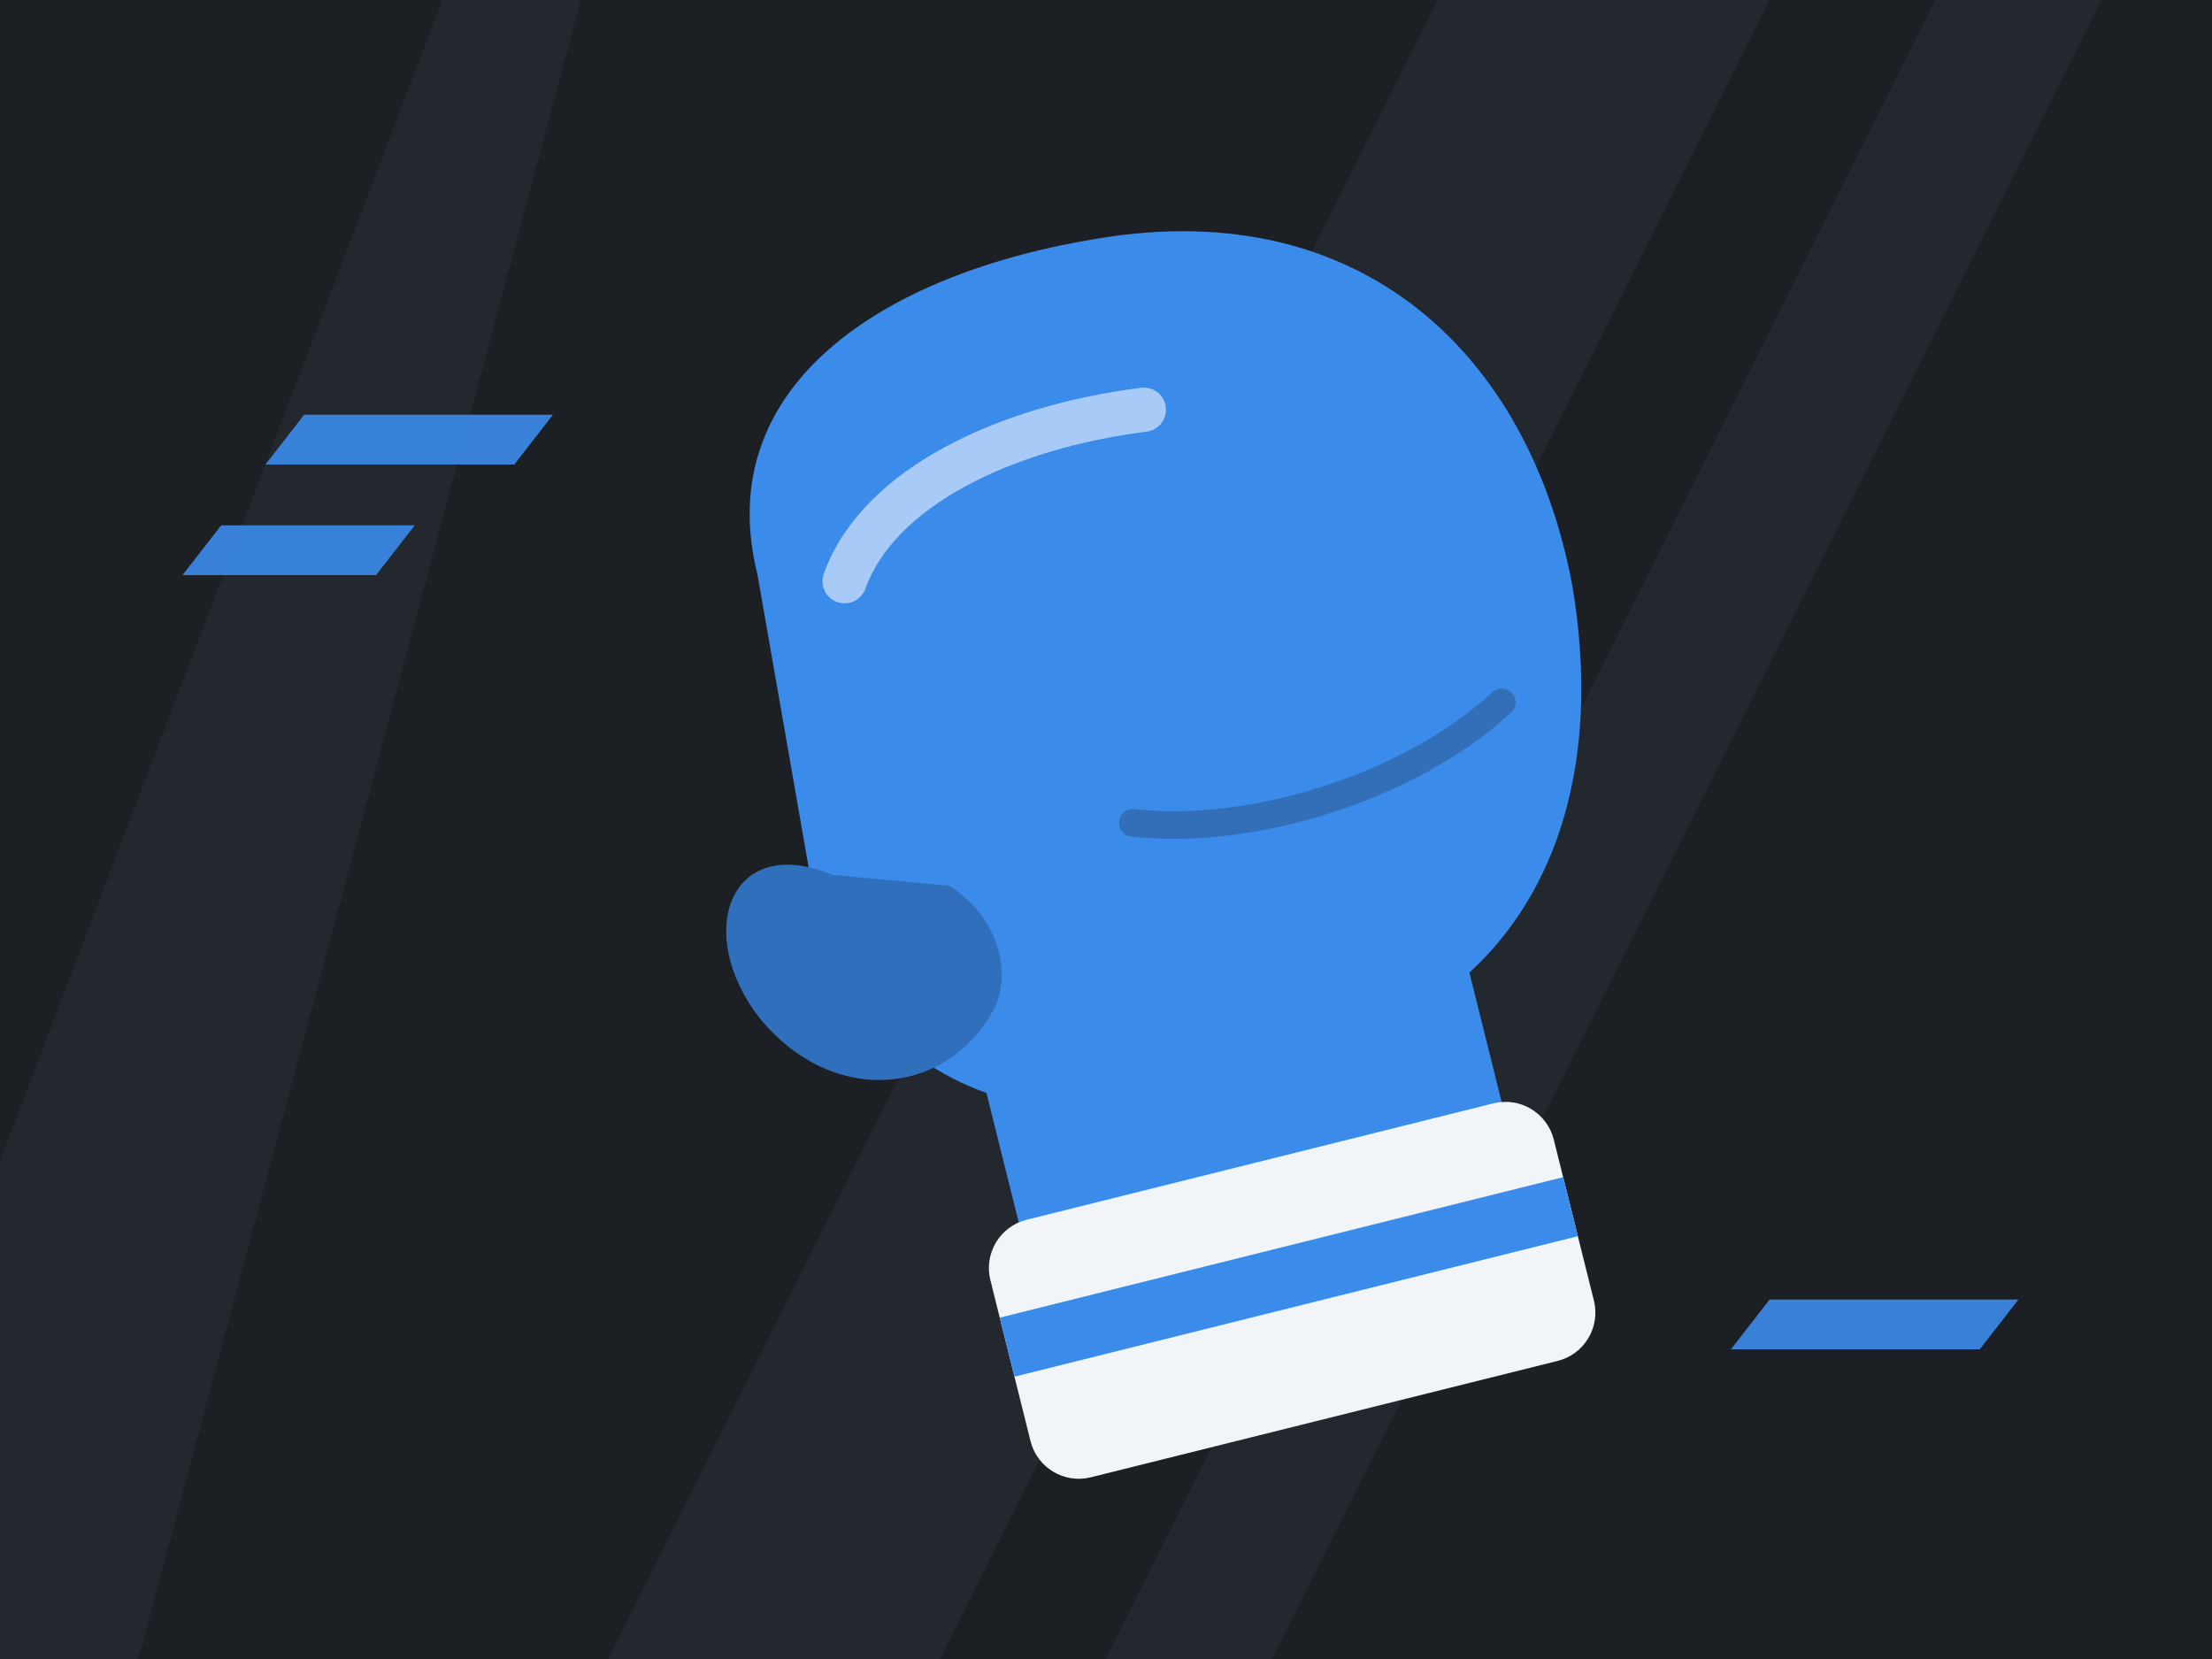
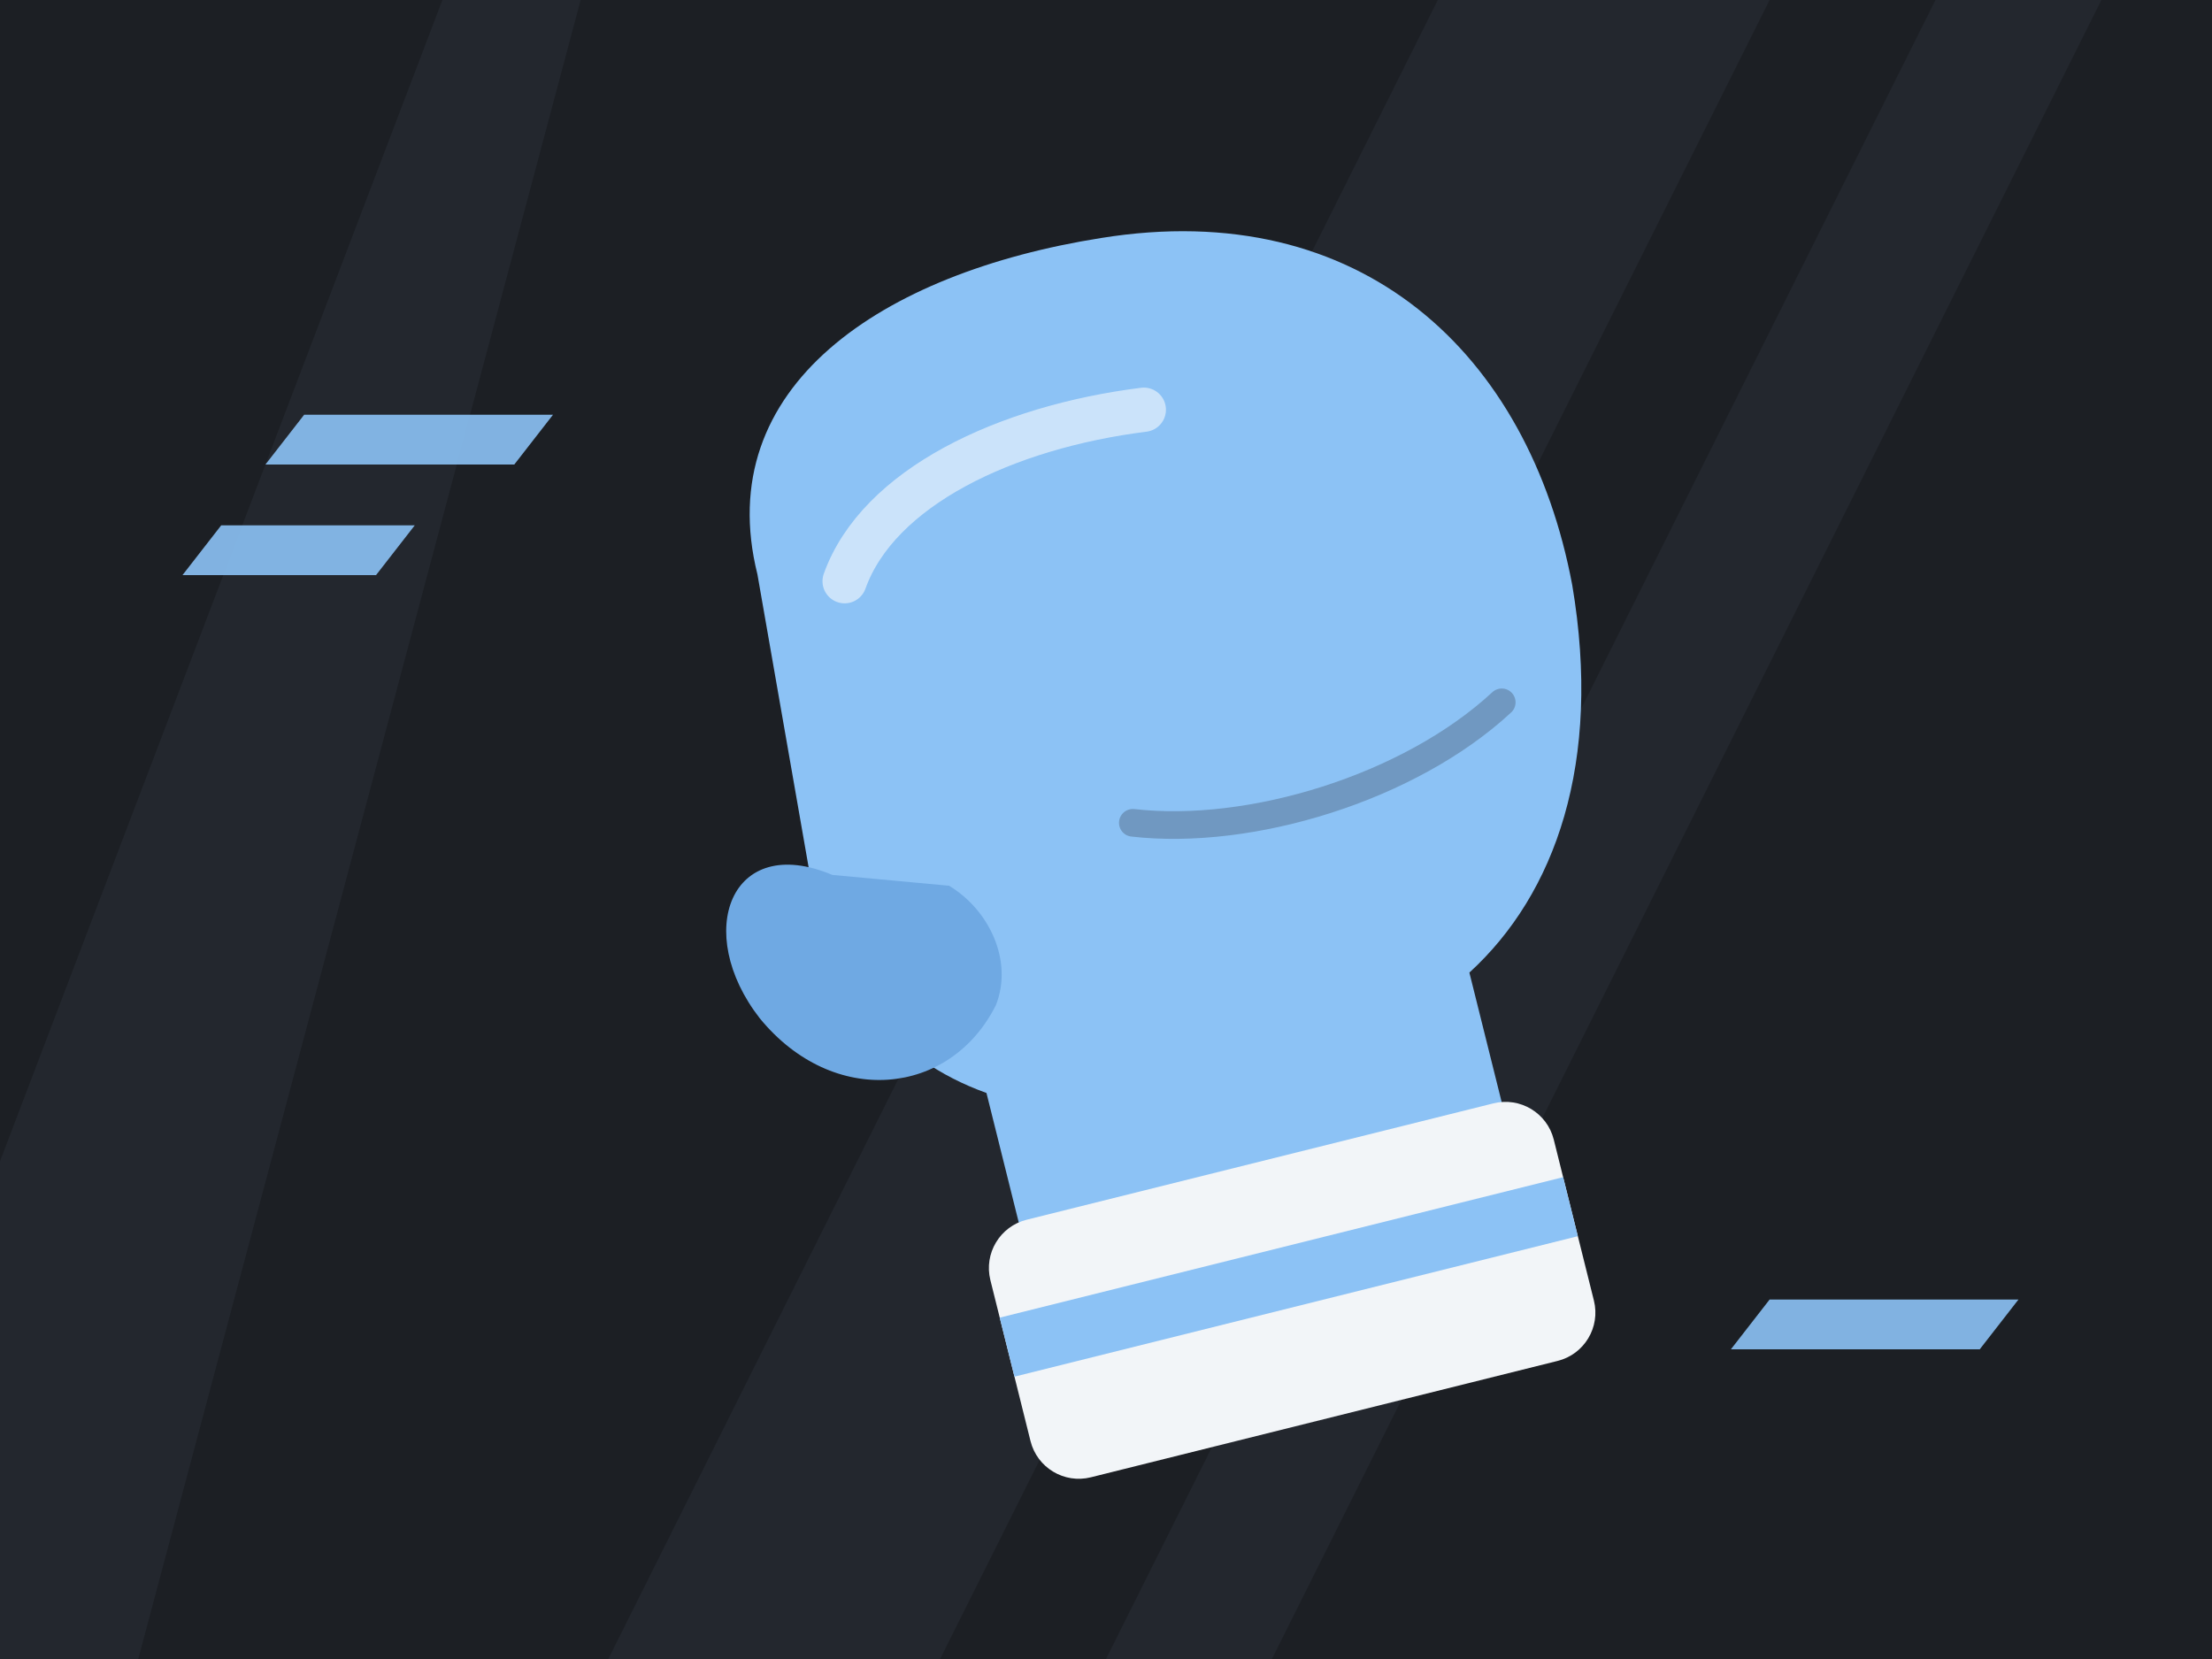
<svg xmlns="http://www.w3.org/2000/svg" viewBox="0 0 800 600">
  <rect width="800" height="600" fill="#1C1F24" />
  <g fill="#23272E">
    <path d="M520 0h120L340 600H220z" />
    <path d="M700 0h60L460 600h-60z" />
    <path d="M0 420L160 0h50L50 600H0z" />
  </g>
  <g transform="rotate(-14 400 300)">
-     <path d="M300 180C300 110 370 85 450 92C545 100 590 170 585 255C580 320 552 362 515 382V440H335V382C305 362 290 330 292 292Z" fill="#3B8BEB" />
-     <path d="M300 292C268 268 246 300 262 336C280 374 322 380 346 352C356 338 352 318 340 306Z" fill="#2F6FBC" />
+     <path d="M300 180C300 110 370 85 450 92C545 100 590 170 585 255C580 320 552 362 515 382V440H335V382C305 362 290 330 292 292Z" fill="#8CC2F5" />
+     <path d="M300 292C268 268 246 300 262 336C280 374 322 380 346 352C356 338 352 318 340 306Z" fill="#6FA9E3" />
    <path d="M330 190C350 160 400 150 450 156" stroke="#fff" stroke-opacity=".55" stroke-width="16" fill="none" stroke-linecap="round" />
    <path d="M410 300C450 315 510 312 550 290" stroke="#1C1F24" stroke-opacity=".25" stroke-width="10" fill="none" stroke-linecap="round" />
    <rect x="320" y="430" width="210" height="96" rx="18" fill="#F2F5F8" />
-     <rect x="320" y="462" width="210" height="22" fill="#3B8BEB" />
+     <rect x="320" y="462" width="210" height="22" fill="#8CC2F5" />
  </g>
-   <g fill="#3B8BEB" opacity=".9">
+   <g fill="#8CC2F5" opacity=".9">
    <path d="M110 150h90l-14 18h-90z" />
    <path d="M80 190h70l-14 18H66z" />
    <path d="M640 470h90l-14 18h-90z" />
  </g>
</svg>
